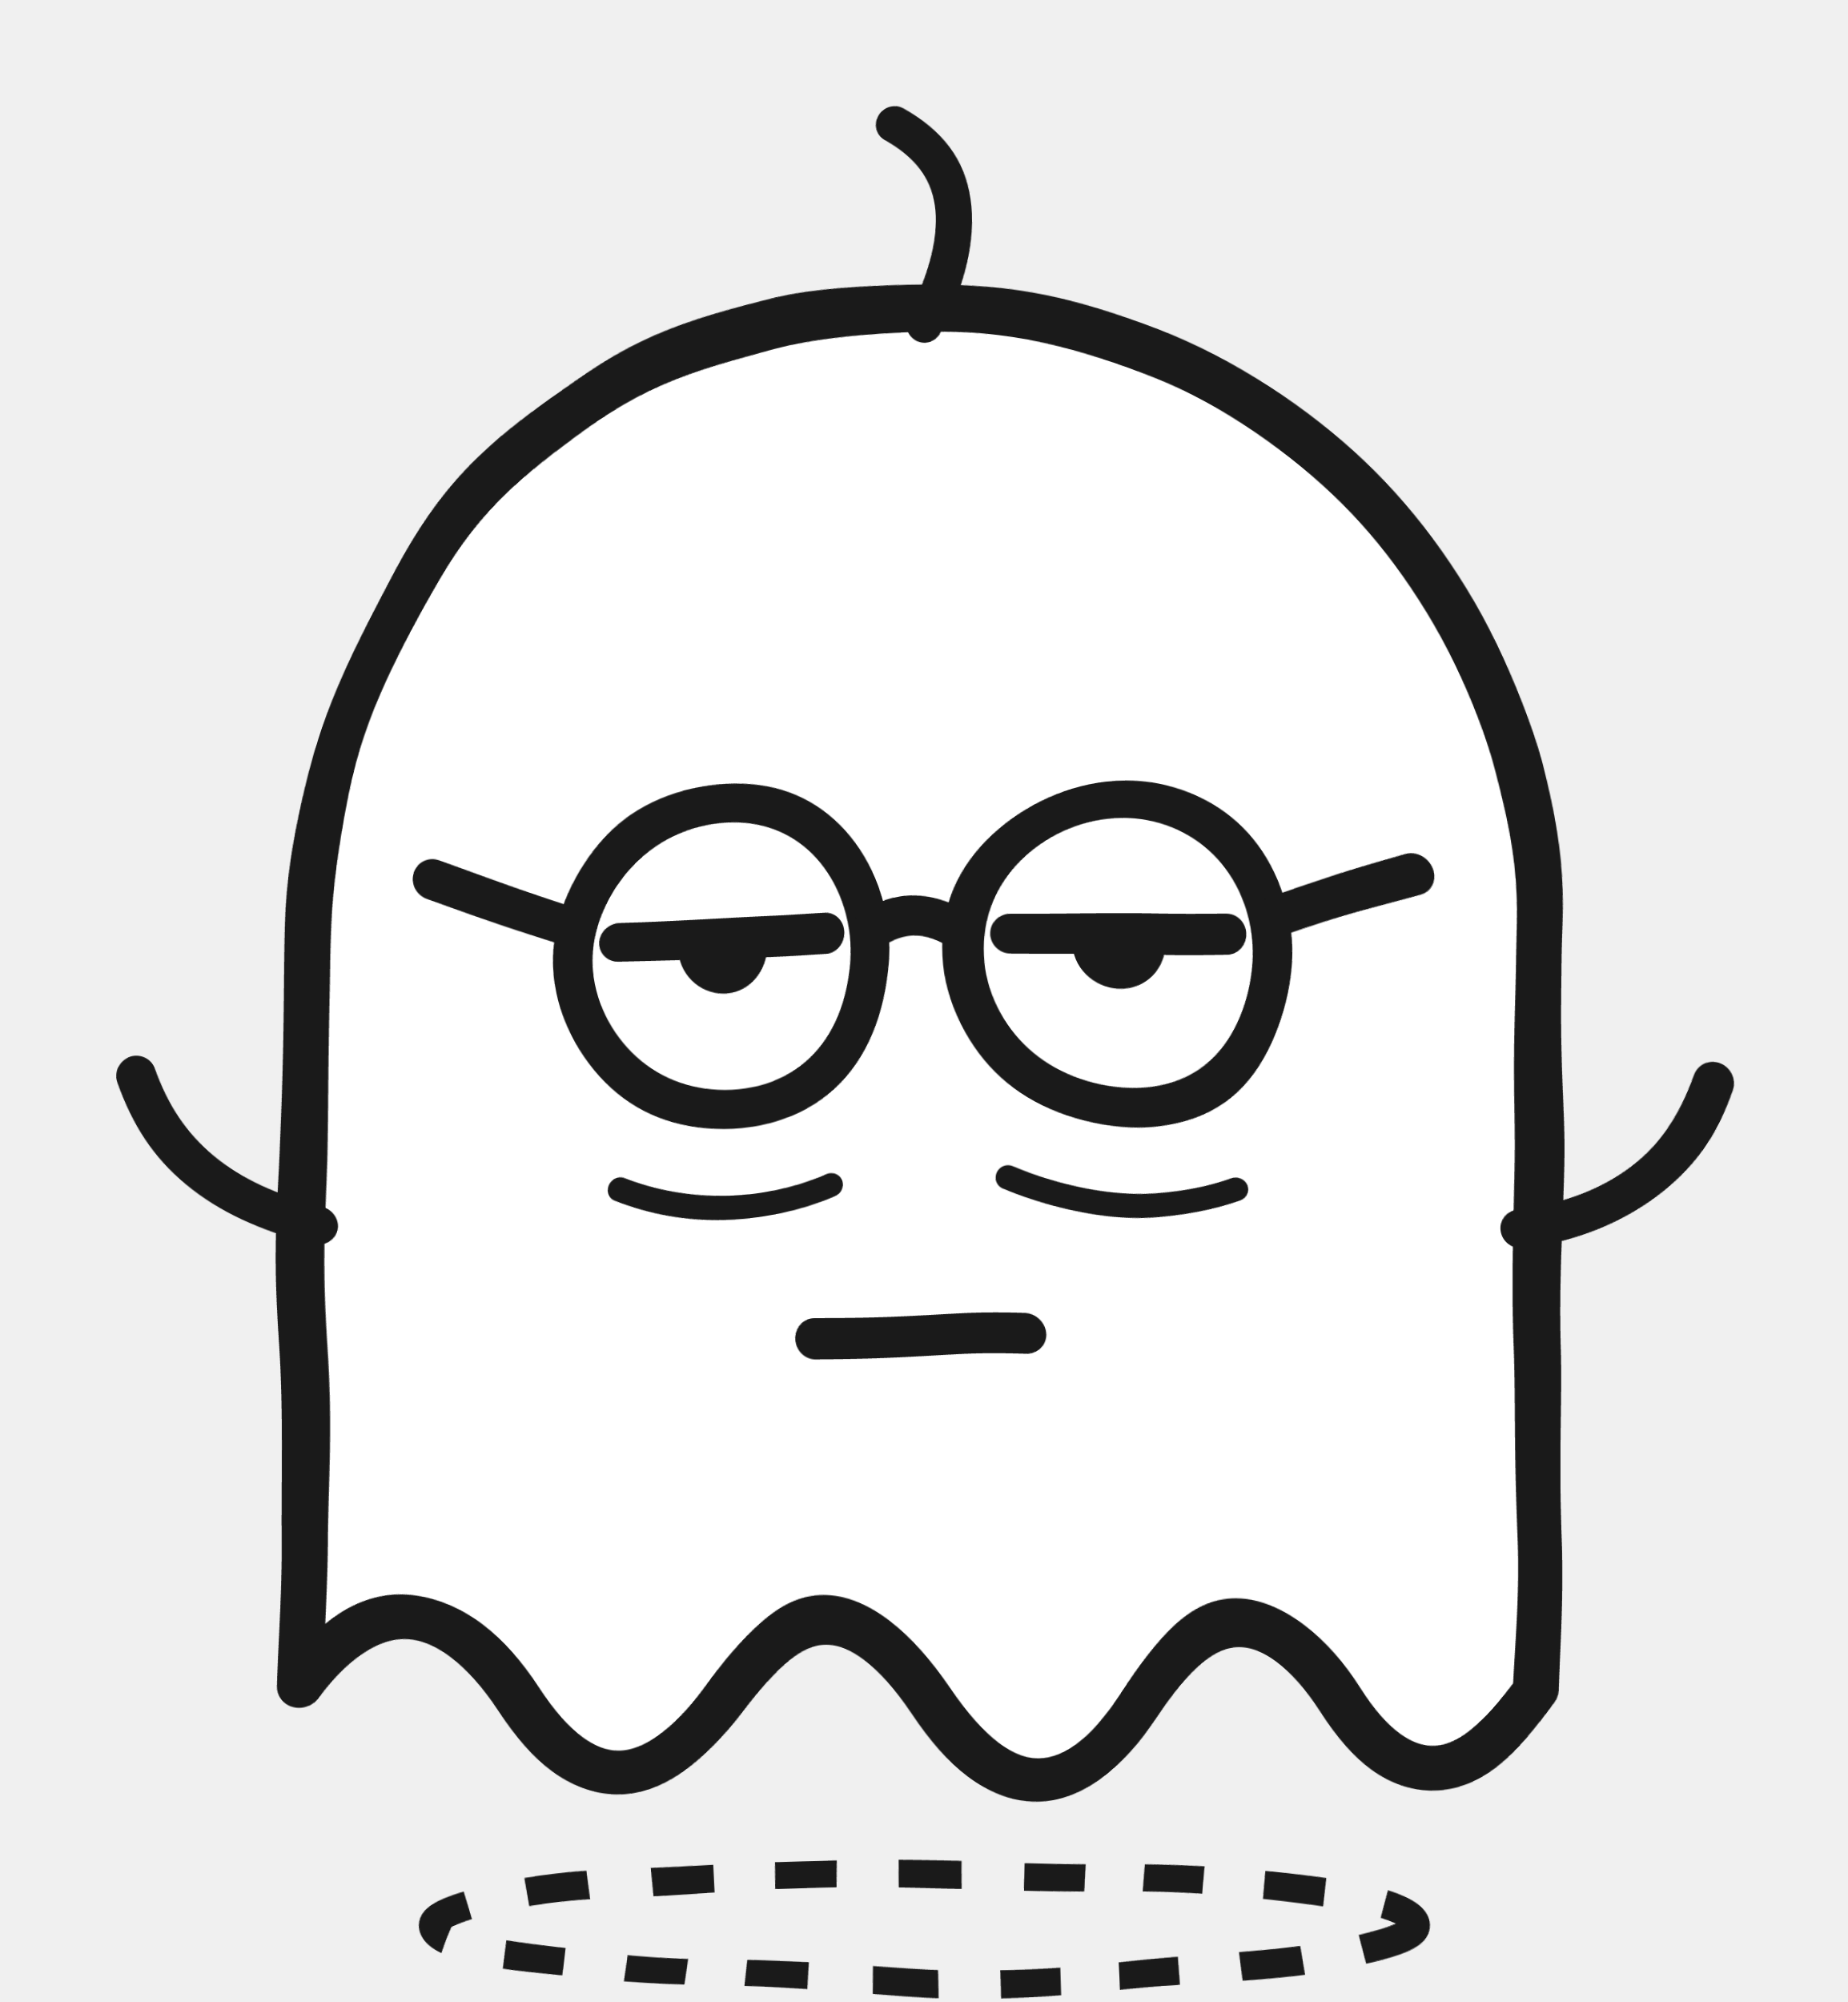
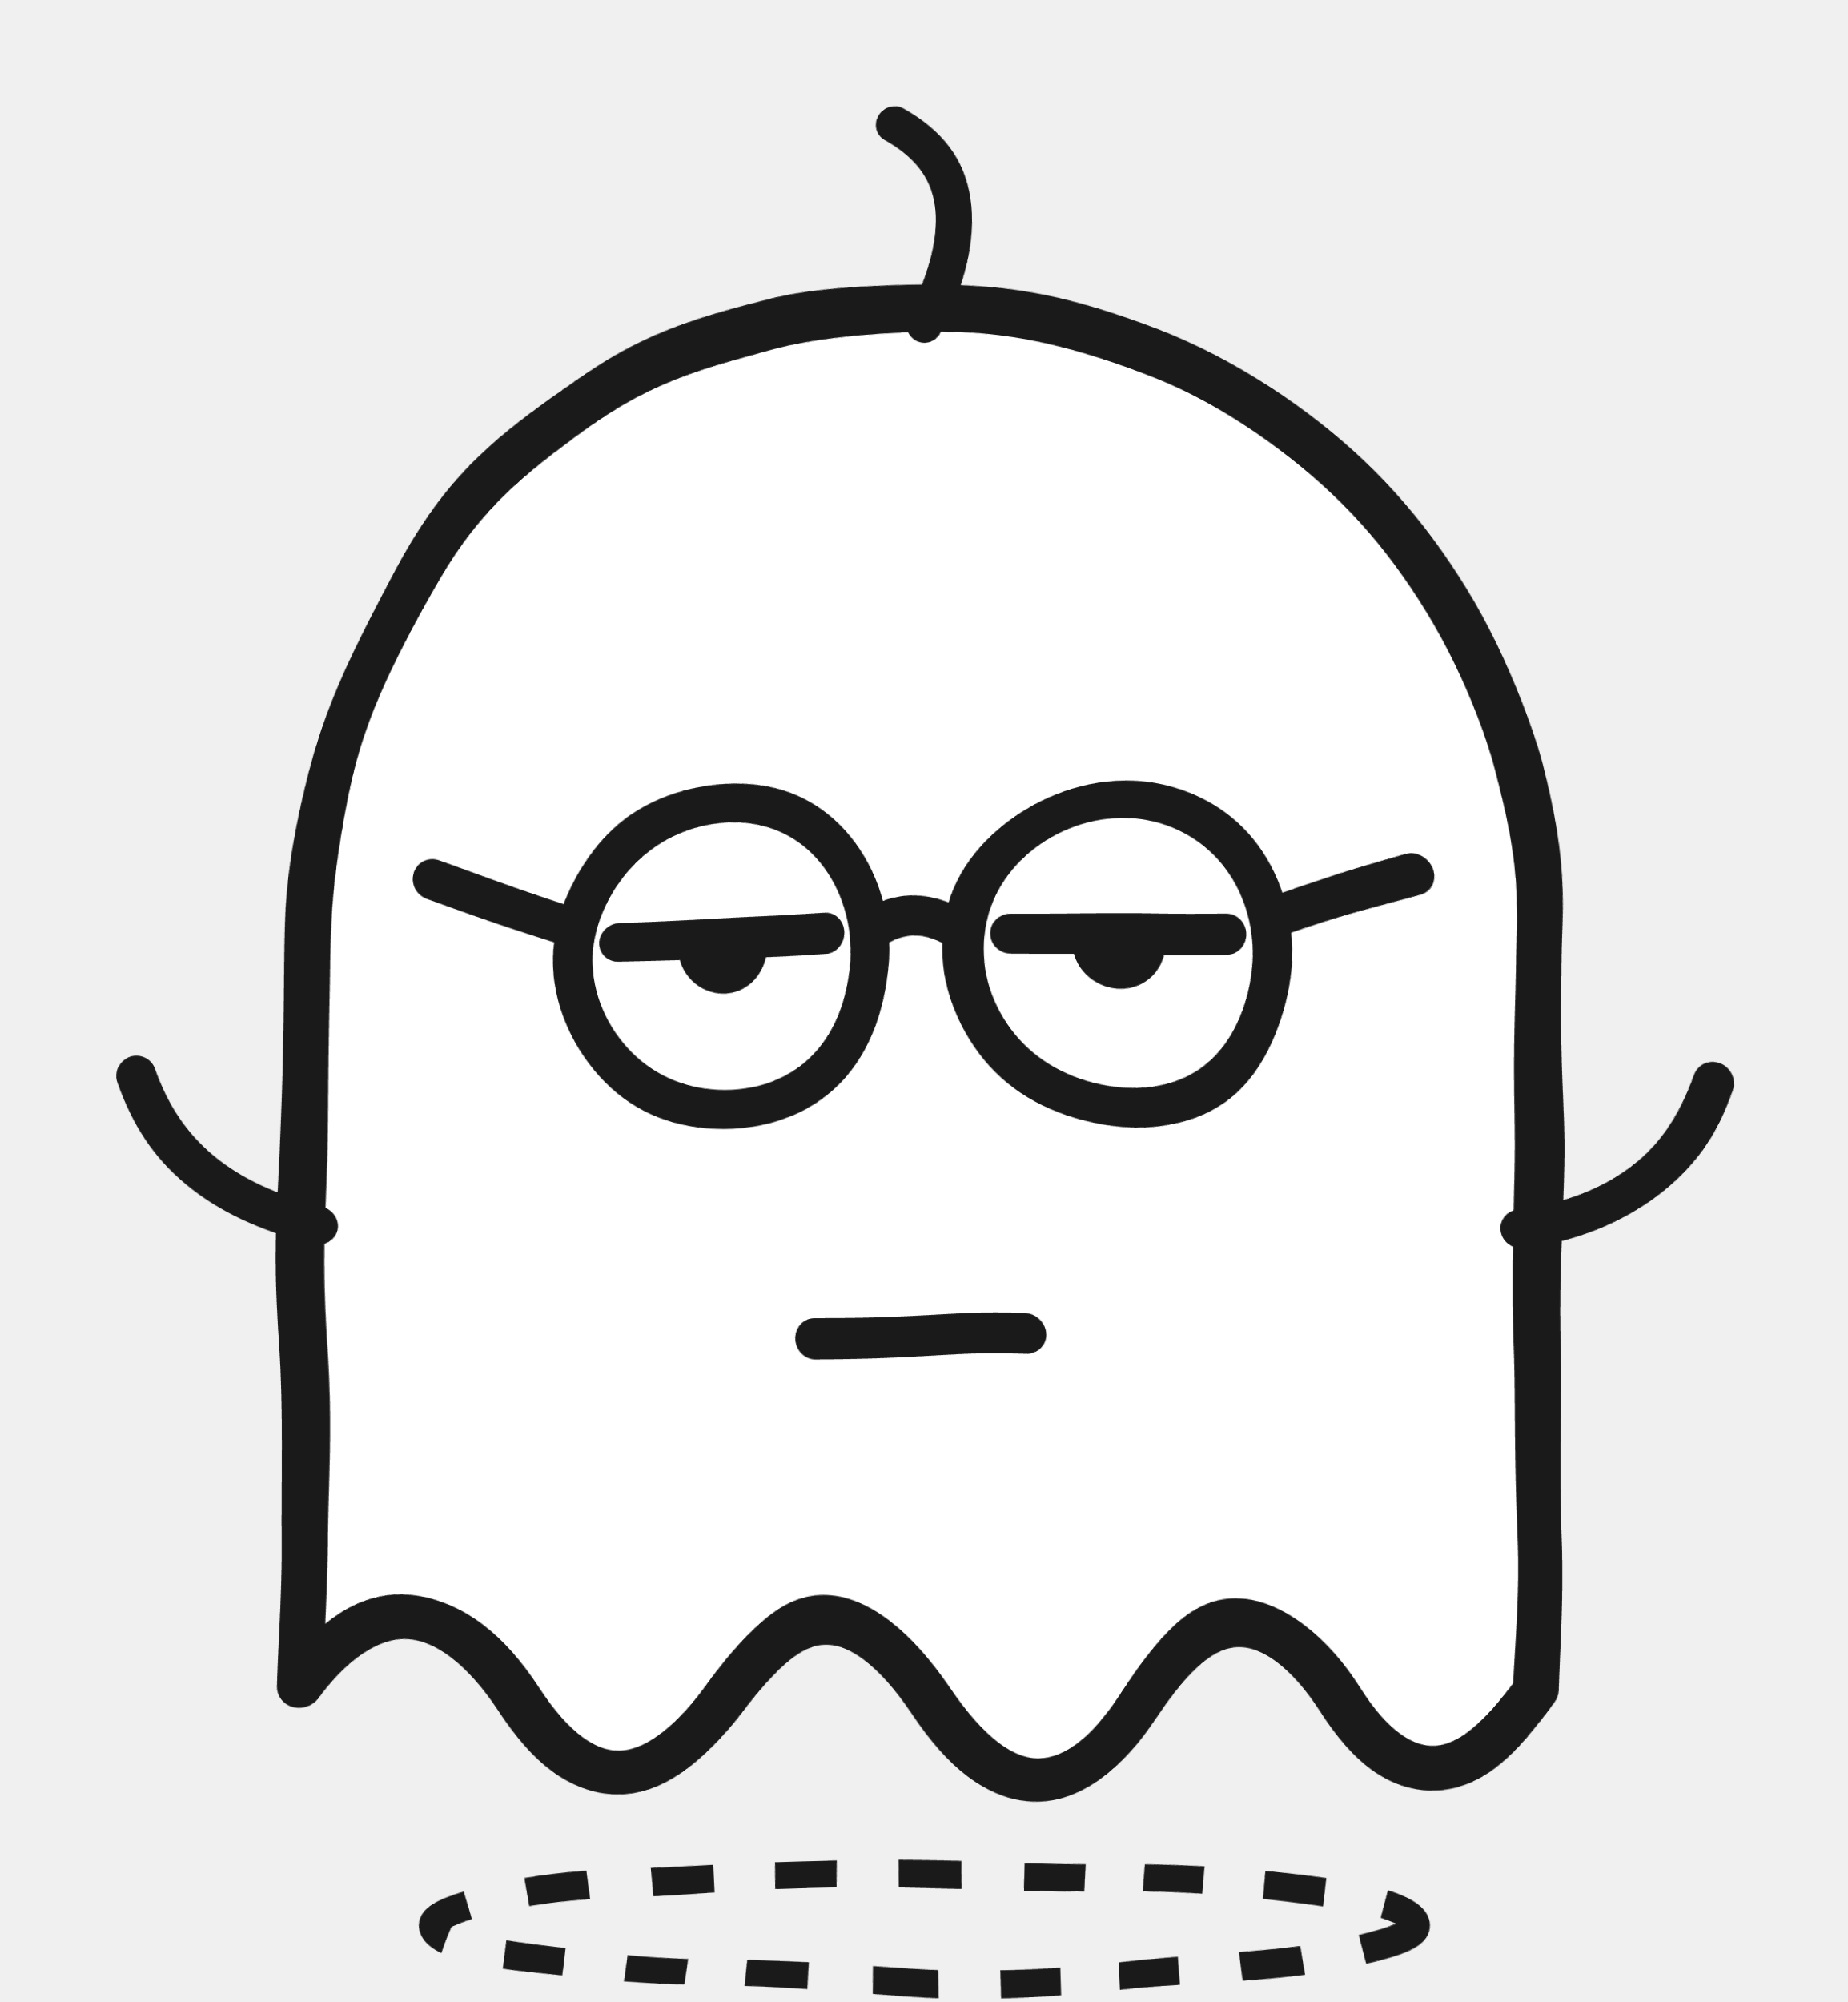
<svg xmlns="http://www.w3.org/2000/svg" width="480" height="520" viewBox="0 0 120 130" class="shrink-0" role="img" aria-label="Pip shrugging" focusable="false">
  <defs>
    <filter id="ghostos-ink" x="-5%" y="-5%" width="110%" height="110%">
      <feTurbulence type="fractalNoise" baseFrequency="0.04" numOctaves="2" seed="7" />
      <feDisplacementMap in="SourceGraphic" scale="2.3" />
    </filter>
  </defs>
  <g filter="url(#ghostos-ink)">
    <ellipse cx="60" cy="125" rx="32" ry="3.5" fill="none" stroke="#1a1a1a" stroke-width="1.8" stroke-dasharray="4 4" />
    <g>
      <path d="M20 60a40 40 0 0 1 80 0v50q-6.67 10 -13.33 0t-13.33 0t-13.33 0t-13.33 0t-13.33 0t-13.33 0Z" fill="#fff" stroke="#1a1a1a" stroke-width="3" stroke-linejoin="round" />
      <path d="M60 21q5-9-2-13" stroke="#1a1a1a" fill="none" stroke-linecap="round" stroke-width="2.4" />
      <circle cx="47" cy="62" r="10" fill="#fff" stroke="#1a1a1a" stroke-width="2.6" />
      <circle cx="73" cy="62" r="10" fill="#fff" stroke="#1a1a1a" stroke-width="2.6" />
      <path d="M57 61q3-2 6 0M37 60l-9-3M83 60l9-3" stroke="#1a1a1a" fill="none" stroke-linecap="round" stroke-width="2.6" />
      <path d="M40 61h14M66 61h14" stroke="#1a1a1a" fill="none" stroke-linecap="round" stroke-width="2.6" />
      <path d="M44 61.5a3 3 0 0 0 6 0ZM70 61.5a3 3 0 0 0 6 0Z" fill="#1a1a1a" />
-       <path d="M40 77q7 3 14 0M66 77q7 3 14 0" stroke="#1a1a1a" fill="none" stroke-linecap="round" stroke-width="1.6" />
      <path d="M53 87h14" stroke="#1a1a1a" fill="none" stroke-linecap="round" stroke-width="2.6" />
      <path d="M21 80q-9-2-12-10M99 80q9-2 12-10" stroke="#1a1a1a" fill="none" stroke-linecap="round" stroke-width="2.6" />
    </g>
  </g>
</svg>
